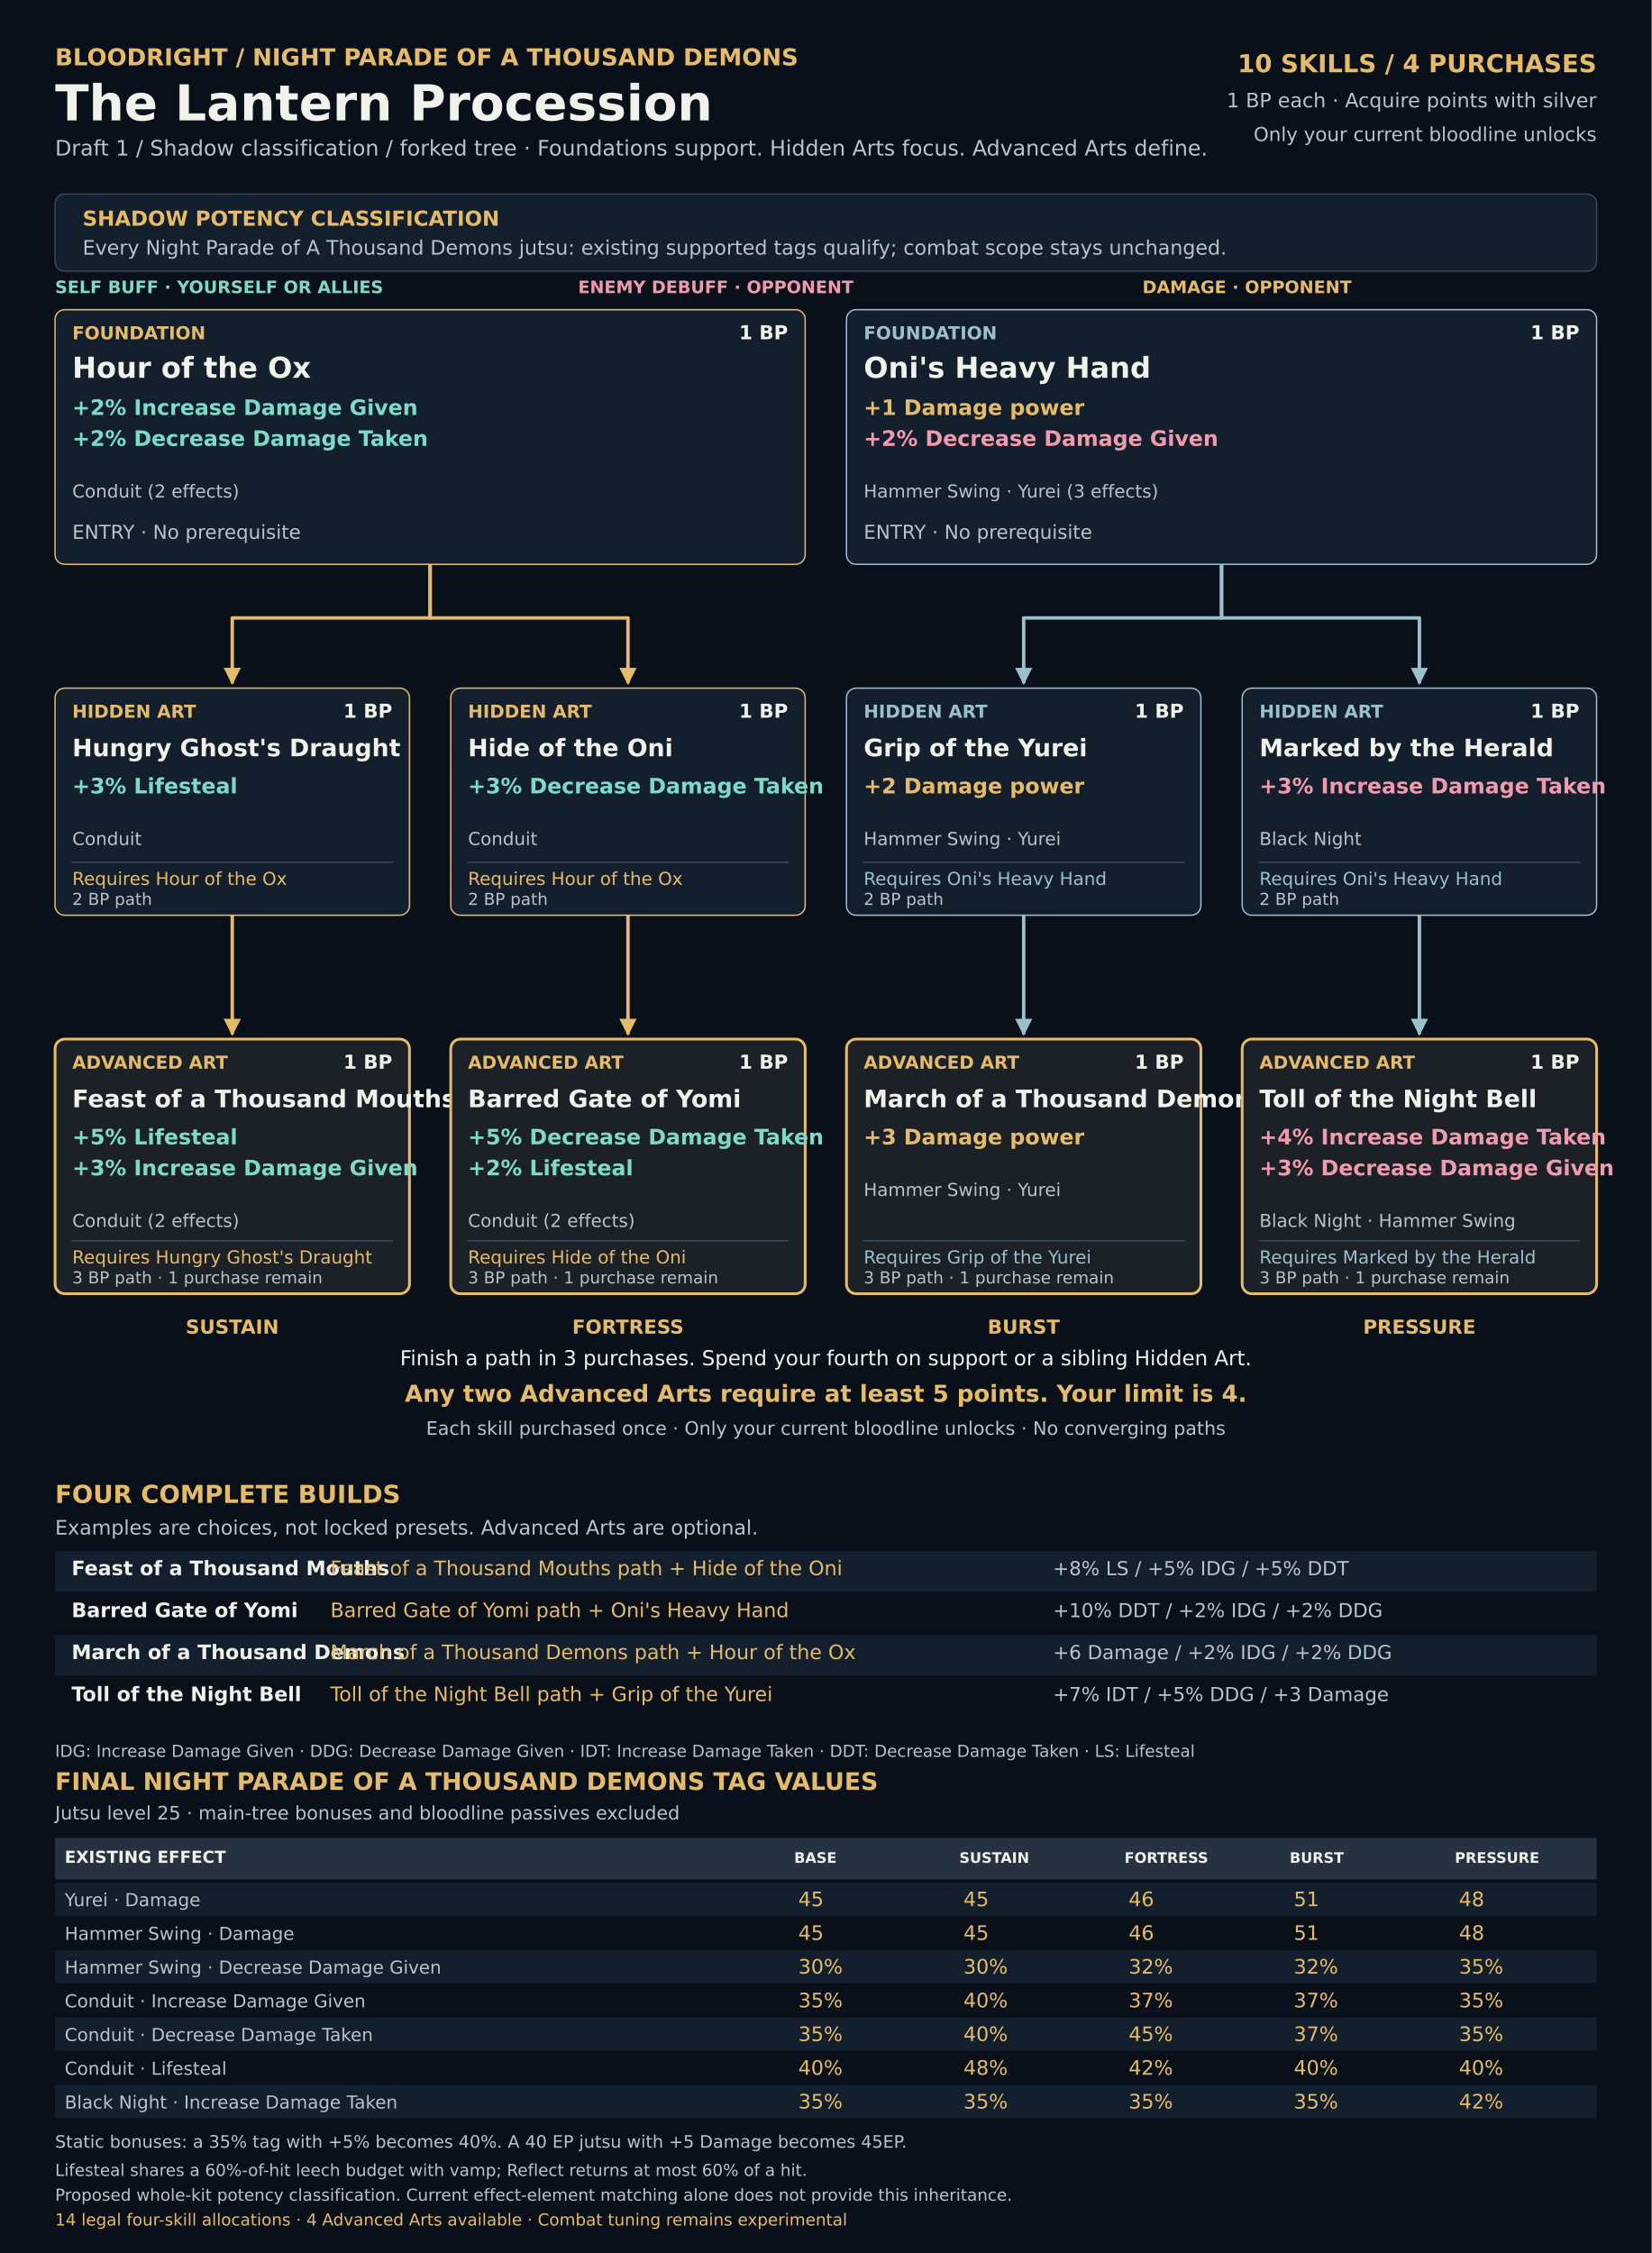
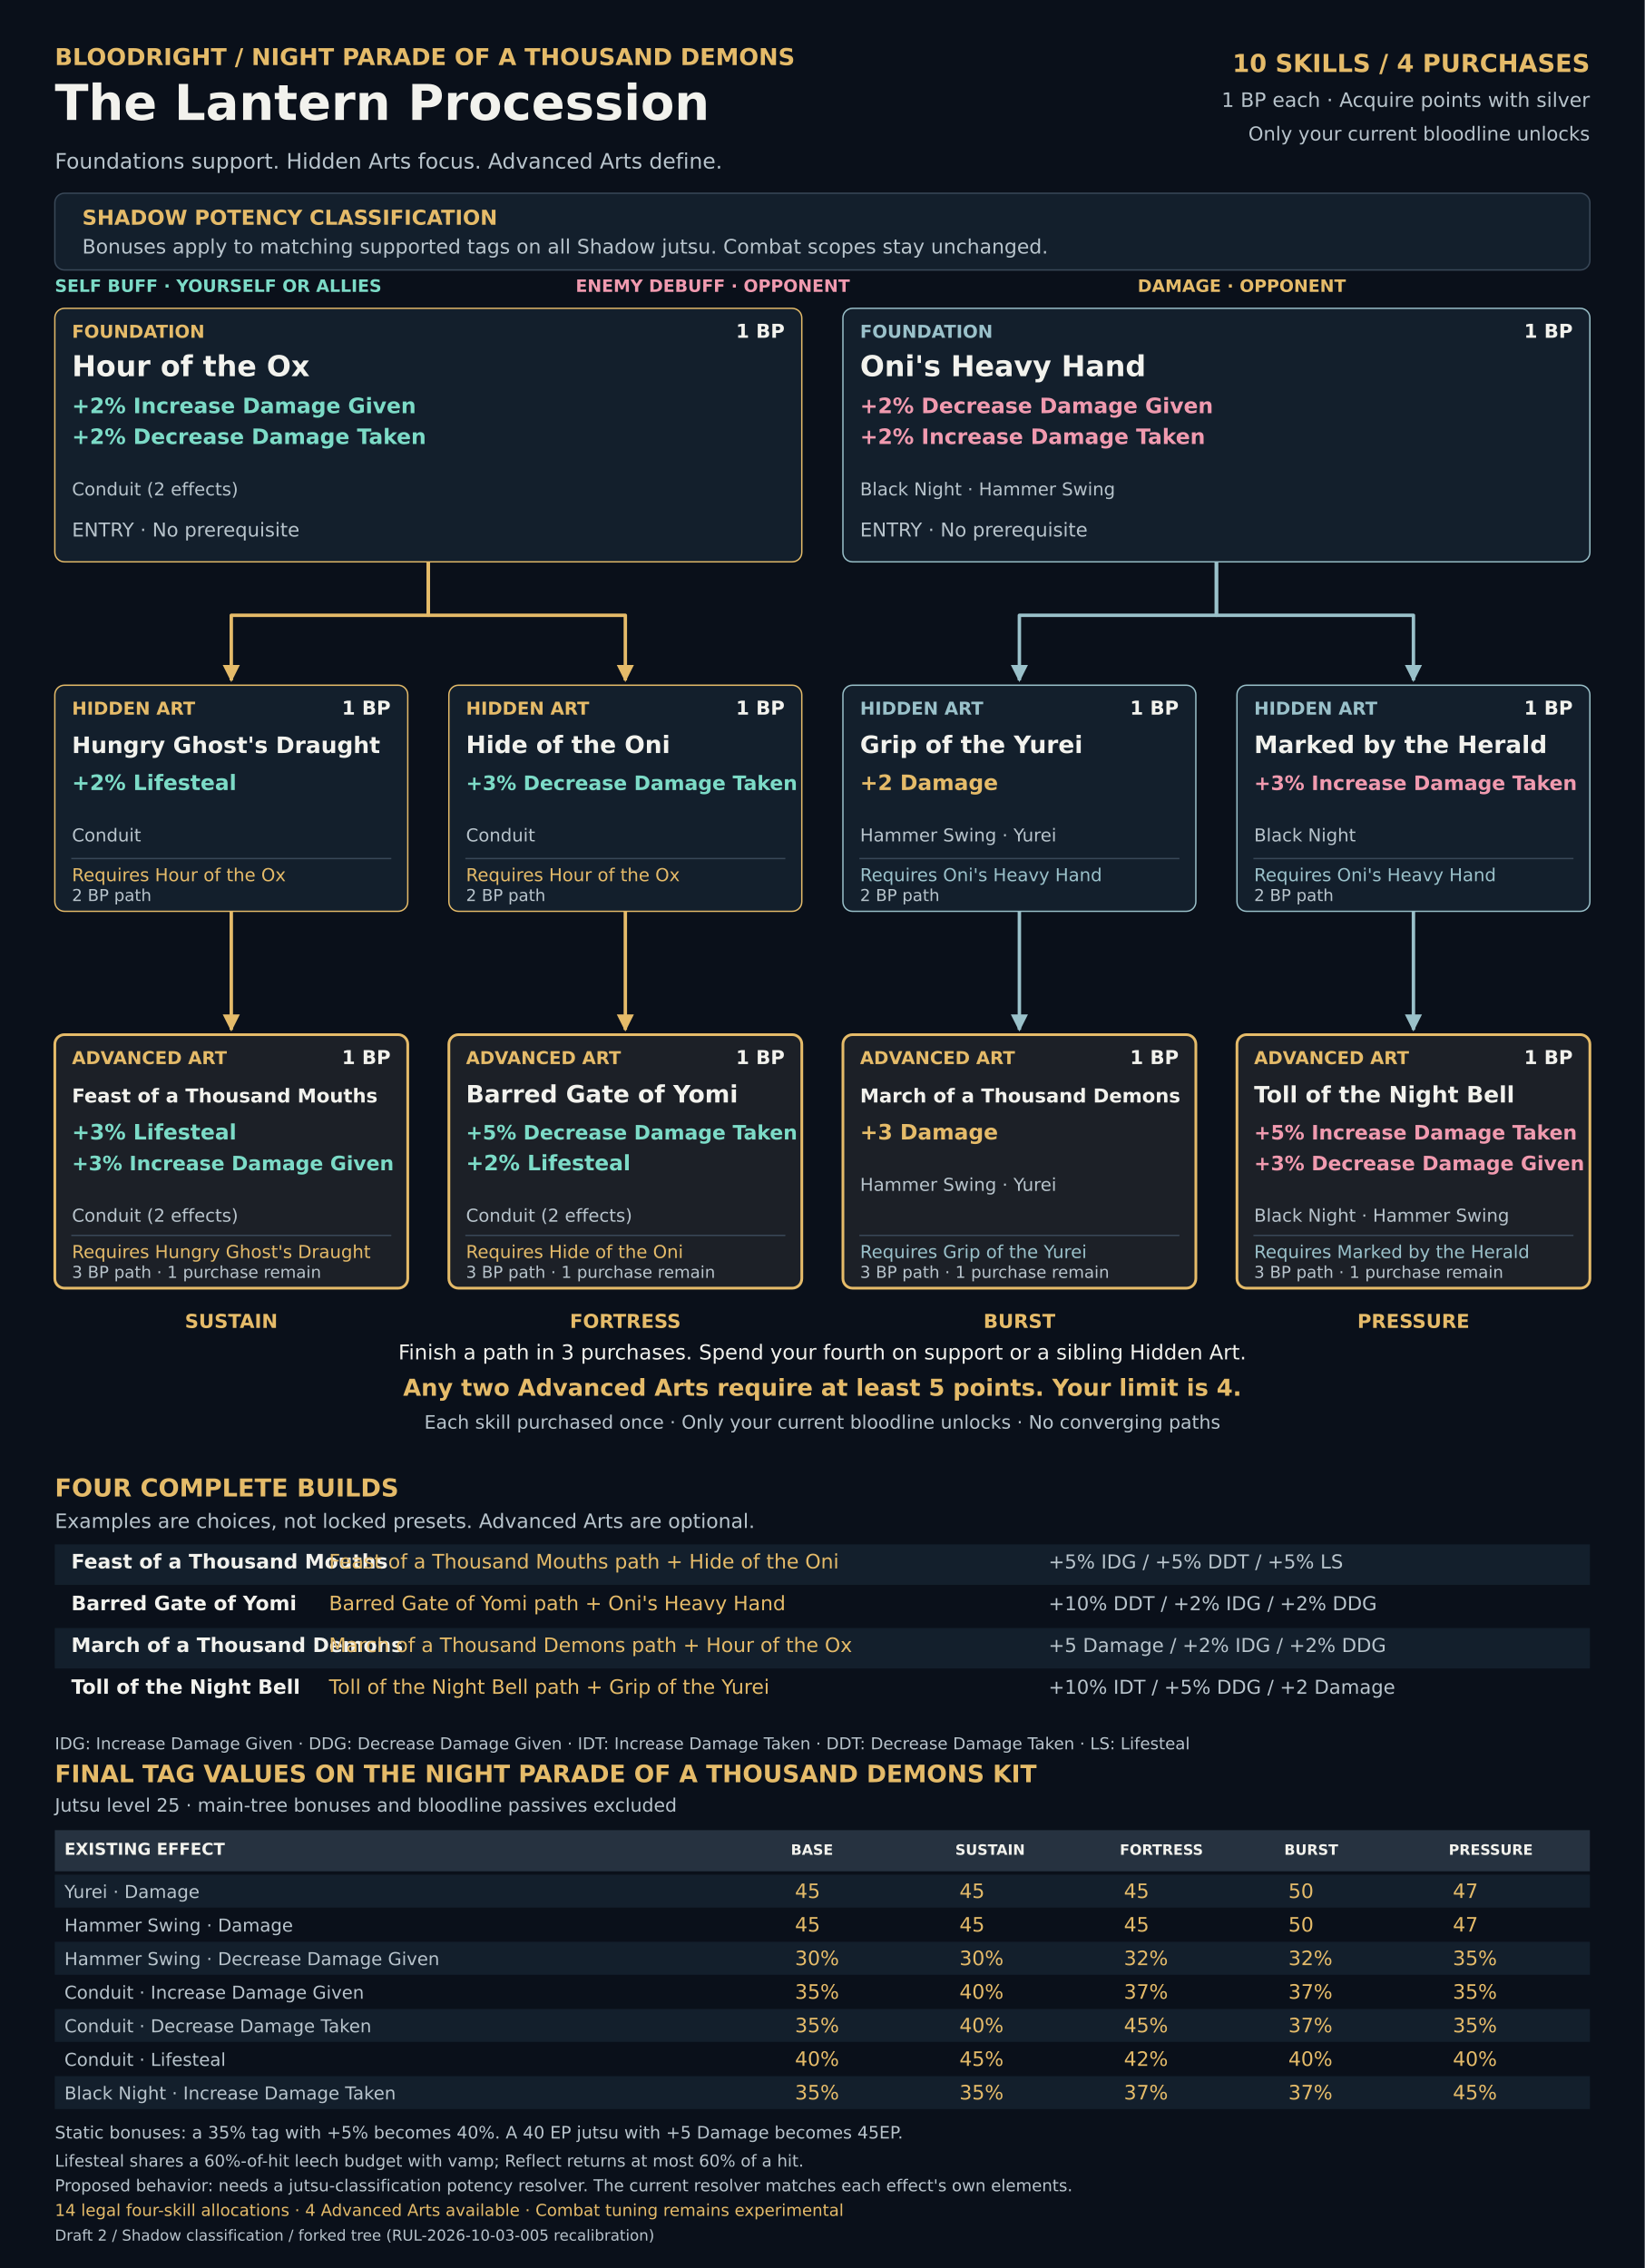
- <svg xmlns="http://www.w3.org/2000/svg" width="2400" height="3274" viewBox="0 0 2400 3274" role="img" aria-labelledby="title desc">
+ <svg xmlns="http://www.w3.org/2000/svg" width="2400" height="3310" viewBox="0 0 2400 3310" role="img" aria-labelledby="title desc">
  <defs>
    <marker id="arrow-0" viewBox="0 0 10 10" refX="9" refY="5" markerWidth="5" markerHeight="5" orient="auto">
      <path d="M0 0L10 5L0 10Z" fill="#e5bb69" />
    </marker>
    <marker id="arrow-1" viewBox="0 0 10 10" refX="9" refY="5" markerWidth="5" markerHeight="5" orient="auto">
      <path d="M0 0L10 5L0 10Z" fill="#9ac1ca" />
    </marker>
    <marker id="arrow-2" viewBox="0 0 10 10" refX="9" refY="5" markerWidth="5" markerHeight="5" orient="auto">
      <path d="M0 0L10 5L0 10Z" fill="#b8d98d" />
    </marker>
    <marker id="arrow-3" viewBox="0 0 10 10" refX="9" refY="5" markerWidth="5" markerHeight="5" orient="auto">
      <path d="M0 0L10 5L0 10Z" fill="#d9a6e0" />
    </marker>
  </defs>
  <g font-family="DejaVu Sans, sans-serif">
-     <rect x="0" y="0" width="2400" height="3274" rx="0" fill="#0a101a" />
+     <rect x="0" y="0" width="2400" height="3310" rx="0" fill="#0a101a" />
    <text x="80" y="95" font-size="34" font-weight="700" fill="#e5bb69" text-anchor="start">BLOODRIGHT / NIGHT PARADE OF A THOUSAND DEMONS</text>
    <text x="80" y="175" font-size="72" font-weight="700" fill="#f2f2ed" text-anchor="start">The Lantern Procession</text>
-     <text x="80" y="226" font-size="31" font-weight="400" fill="#b8c4cc" text-anchor="start">Draft 1 / Shadow classification / forked tree · Foundations support. Hidden Arts focus. Advanced Arts define.</text>
+     <text x="80" y="246" font-size="31" font-weight="400" fill="#b8c4cc" text-anchor="start">Foundations support. Hidden Arts focus. Advanced Arts define.</text>
    <text x="2320" y="105" font-size="36" font-weight="700" fill="#e5bb69" text-anchor="end">10 SKILLS  /  4 PURCHASES</text>
    <text x="2320" y="156" font-size="29" font-weight="400" fill="#b8c4cc" text-anchor="end">1 BP each · Acquire points with silver</text>
    <text x="2320" y="205" font-size="28" font-weight="400" fill="#b8c4cc" text-anchor="end">Only your current bloodline unlocks</text>
    <rect x="80" y="282" width="2240" height="112" rx="14" fill="#131f2c" stroke="#394858" stroke-width="2" />
    <text x="120" y="328" font-size="30" font-weight="700" fill="#e5bb69" text-anchor="start">SHADOW POTENCY CLASSIFICATION</text>
-     <text x="120" y="370" font-size="29" font-weight="400" fill="#b8c4cc" text-anchor="start">Every Night Parade of A Thousand Demons jutsu: existing supported tags qualify; combat scope stays unchanged.</text>
+     <text x="120" y="370" font-size="29" font-weight="400" fill="#b8c4cc" text-anchor="start">Bonuses apply to matching supported tags on all Shadow jutsu. Combat scopes stay unchanged.</text>
    <text x="80" y="426" font-size="25" font-weight="700" fill="#7cdbc7" text-anchor="start">SELF BUFF · YOURSELF OR ALLIES</text>
    <text x="840" y="426" font-size="25" font-weight="700" fill="#f09aaf" text-anchor="start">ENEMY DEBUFF · OPPONENT</text>
    <text x="1660" y="426" font-size="25" font-weight="700" fill="#e5bb69" text-anchor="start">DAMAGE · OPPONENT</text>
    <path id="edge-02-03" data-from="02" data-to="03" d="M337.5 1330 V1503" fill="none" stroke="#e5bb69" stroke-width="5" stroke-linejoin="round" marker-end="url(#arrow-0)" />
    <path id="edge-04-05" data-from="04" data-to="05" d="M912.5 1330 V1503" fill="none" stroke="#e5bb69" stroke-width="5" stroke-linejoin="round" marker-end="url(#arrow-0)" />
    <path id="edge-01-02" data-from="01" data-to="02" d="M625 820 V898 H337.5 V993" fill="none" stroke="#e5bb69" stroke-width="5" stroke-linejoin="round" marker-end="url(#arrow-0)" />
    <path id="edge-01-04" data-from="01" data-to="04" d="M625 820 V898 H912.5 V993" fill="none" stroke="#e5bb69" stroke-width="5" stroke-linejoin="round" marker-end="url(#arrow-0)" />
    <path id="edge-07-08" data-from="07" data-to="08" d="M1487.5 1330 V1503" fill="none" stroke="#9ac1ca" stroke-width="5" stroke-linejoin="round" marker-end="url(#arrow-1)" />
    <path id="edge-09-10" data-from="09" data-to="10" d="M2062.5 1330 V1503" fill="none" stroke="#9ac1ca" stroke-width="5" stroke-linejoin="round" marker-end="url(#arrow-1)" />
    <path id="edge-06-07" data-from="06" data-to="07" d="M1775 820 V898 H1487.5 V993" fill="none" stroke="#9ac1ca" stroke-width="5" stroke-linejoin="round" marker-end="url(#arrow-1)" />
    <path id="edge-06-09" data-from="06" data-to="09" d="M1775 820 V898 H2062.5 V993" fill="none" stroke="#9ac1ca" stroke-width="5" stroke-linejoin="round" marker-end="url(#arrow-1)" />
    <g id="node-01" data-cost="1" data-prerequisites="" data-potency-classification="Shadow">
      <rect x="80" y="450" width="1090" height="370" rx="14" fill="#131f2c" stroke="#e5bb69" stroke-width="2" />
      <text x="105.0" y="493" font-size="26" font-weight="700" fill="#e5bb69" text-anchor="start">FOUNDATION</text>
      <text x="1145.0" y="493" font-size="28" font-weight="700" fill="#f2f2ed" text-anchor="end">1 BP</text>
      <text x="105.0" y="549" font-size="42" font-weight="700" fill="#f2f2ed" text-anchor="start">Hour of the Ox</text>
      <text x="105.0" y="603" font-size="31" font-weight="700" fill="#7cdbc7" text-anchor="start">+2% Increase Damage Given</text>
      <text x="105.0" y="648" font-size="31" font-weight="700" fill="#7cdbc7" text-anchor="start">+2% Decrease Damage Taken</text>
      <text x="105.0" y="723" font-size="26" font-weight="400" fill="#b8c4cc" text-anchor="start">Conduit (2 effects)</text>
      <text x="105.0" y="783" font-size="28" font-weight="400" fill="#b8c4cc" text-anchor="start">ENTRY · No prerequisite</text>
    </g>
    <g id="node-06" data-cost="1" data-prerequisites="" data-potency-classification="Shadow">
      <rect x="1230" y="450" width="1090" height="370" rx="14" fill="#131f2c" stroke="#9ac1ca" stroke-width="2" />
      <text x="1255.0" y="493" font-size="26" font-weight="700" fill="#9ac1ca" text-anchor="start">FOUNDATION</text>
      <text x="2295.0" y="493" font-size="28" font-weight="700" fill="#f2f2ed" text-anchor="end">1 BP</text>
      <text x="1255.0" y="549" font-size="42" font-weight="700" fill="#f2f2ed" text-anchor="start">Oni's Heavy Hand</text>
-       <text x="1255.0" y="603" font-size="31" font-weight="700" fill="#e5bb69" text-anchor="start">+1 Damage power</text>
-       <text x="1255.0" y="648" font-size="31" font-weight="700" fill="#f09aaf" text-anchor="start">+2% Decrease Damage Given</text>
-       <text x="1255.0" y="723" font-size="26" font-weight="400" fill="#b8c4cc" text-anchor="start">Hammer Swing · Yurei (3 effects)</text>
+       <text x="1255.0" y="603" font-size="31" font-weight="700" fill="#f09aaf" text-anchor="start">+2% Decrease Damage Given</text>
+       <text x="1255.0" y="648" font-size="31" font-weight="700" fill="#f09aaf" text-anchor="start">+2% Increase Damage Taken</text>
+       <text x="1255.0" y="723" font-size="26" font-weight="400" fill="#b8c4cc" text-anchor="start">Black Night · Hammer Swing</text>
      <text x="1255.0" y="783" font-size="28" font-weight="400" fill="#b8c4cc" text-anchor="start">ENTRY · No prerequisite</text>
    </g>
    <g id="node-02" data-cost="1" data-prerequisites="01" data-potency-classification="Shadow">
      <rect x="80" y="1000" width="515" height="330" rx="14" fill="#131f2c" stroke="#e5bb69" stroke-width="2" />
      <text x="105.0" y="1043" font-size="26" font-weight="700" fill="#e5bb69" text-anchor="start">HIDDEN ART</text>
      <text x="570.0" y="1043" font-size="28" font-weight="700" fill="#f2f2ed" text-anchor="end">1 BP</text>
-       <text x="105.0" y="1099" font-size="35" font-weight="700" fill="#f2f2ed" text-anchor="start">Hungry Ghost's Draught</text>
-       <text x="105.0" y="1153" font-size="31" font-weight="700" fill="#7cdbc7" text-anchor="start">+3% Lifesteal</text>
+       <text x="105.0" y="1099" font-size="33" font-weight="700" fill="#f2f2ed" text-anchor="start">Hungry Ghost's Draught</text>
+       <text x="105.0" y="1153" font-size="31" font-weight="700" fill="#7cdbc7" text-anchor="start">+2% Lifesteal</text>
      <text x="105.0" y="1228" font-size="26" font-weight="400" fill="#b8c4cc" text-anchor="start">Conduit</text>
      <path d="M104 1253 L571 1253" fill="none" stroke="#394858" stroke-width="2" />
      <text x="105.0" y="1286" font-size="26" font-weight="400" fill="#e5bb69" text-anchor="start">Requires Hour of the Ox</text>
      <text x="105.0" y="1315" font-size="24" font-weight="400" fill="#b8c4cc" text-anchor="start">2 BP path</text>
    </g>
    <g id="node-04" data-cost="1" data-prerequisites="01" data-potency-classification="Shadow">
      <rect x="655" y="1000" width="515" height="330" rx="14" fill="#131f2c" stroke="#e5bb69" stroke-width="2" />
      <text x="680.0" y="1043" font-size="26" font-weight="700" fill="#e5bb69" text-anchor="start">HIDDEN ART</text>
      <text x="1145.0" y="1043" font-size="28" font-weight="700" fill="#f2f2ed" text-anchor="end">1 BP</text>
      <text x="680.0" y="1099" font-size="35" font-weight="700" fill="#f2f2ed" text-anchor="start">Hide of the Oni</text>
-       <text x="680.0" y="1153" font-size="31" font-weight="700" fill="#7cdbc7" text-anchor="start">+3% Decrease Damage Taken</text>
+       <text x="680.0" y="1153" font-size="29" font-weight="700" fill="#7cdbc7" text-anchor="start">+3% Decrease Damage Taken</text>
      <text x="680.0" y="1228" font-size="26" font-weight="400" fill="#b8c4cc" text-anchor="start">Conduit</text>
      <path d="M679 1253 L1146 1253" fill="none" stroke="#394858" stroke-width="2" />
      <text x="680.0" y="1286" font-size="26" font-weight="400" fill="#e5bb69" text-anchor="start">Requires Hour of the Ox</text>
      <text x="680.0" y="1315" font-size="24" font-weight="400" fill="#b8c4cc" text-anchor="start">2 BP path</text>
    </g>
    <g id="node-07" data-cost="1" data-prerequisites="06" data-potency-classification="Shadow">
      <rect x="1230" y="1000" width="515" height="330" rx="14" fill="#131f2c" stroke="#9ac1ca" stroke-width="2" />
      <text x="1255.0" y="1043" font-size="26" font-weight="700" fill="#9ac1ca" text-anchor="start">HIDDEN ART</text>
      <text x="1720.0" y="1043" font-size="28" font-weight="700" fill="#f2f2ed" text-anchor="end">1 BP</text>
      <text x="1255.0" y="1099" font-size="35" font-weight="700" fill="#f2f2ed" text-anchor="start">Grip of the Yurei</text>
-       <text x="1255.0" y="1153" font-size="31" font-weight="700" fill="#e5bb69" text-anchor="start">+2 Damage power</text>
+       <text x="1255.0" y="1153" font-size="31" font-weight="700" fill="#e5bb69" text-anchor="start">+2 Damage</text>
      <text x="1255.0" y="1228" font-size="26" font-weight="400" fill="#b8c4cc" text-anchor="start">Hammer Swing · Yurei</text>
      <path d="M1254 1253 L1721 1253" fill="none" stroke="#394858" stroke-width="2" />
      <text x="1255.0" y="1286" font-size="26" font-weight="400" fill="#9ac1ca" text-anchor="start">Requires Oni's Heavy Hand</text>
      <text x="1255.0" y="1315" font-size="24" font-weight="400" fill="#b8c4cc" text-anchor="start">2 BP path</text>
    </g>
    <g id="node-09" data-cost="1" data-prerequisites="06" data-potency-classification="Shadow">
      <rect x="1805" y="1000" width="515" height="330" rx="14" fill="#131f2c" stroke="#9ac1ca" stroke-width="2" />
      <text x="1830.0" y="1043" font-size="26" font-weight="700" fill="#9ac1ca" text-anchor="start">HIDDEN ART</text>
      <text x="2295.0" y="1043" font-size="28" font-weight="700" fill="#f2f2ed" text-anchor="end">1 BP</text>
      <text x="1830.0" y="1099" font-size="35" font-weight="700" fill="#f2f2ed" text-anchor="start">Marked by the Herald</text>
-       <text x="1830.0" y="1153" font-size="31" font-weight="700" fill="#f09aaf" text-anchor="start">+3% Increase Damage Taken</text>
+       <text x="1830.0" y="1153" font-size="29" font-weight="700" fill="#f09aaf" text-anchor="start">+3% Increase Damage Taken</text>
      <text x="1830.0" y="1228" font-size="26" font-weight="400" fill="#b8c4cc" text-anchor="start">Black Night</text>
      <path d="M1829 1253 L2296 1253" fill="none" stroke="#394858" stroke-width="2" />
      <text x="1830.0" y="1286" font-size="26" font-weight="400" fill="#9ac1ca" text-anchor="start">Requires Oni's Heavy Hand</text>
      <text x="1830.0" y="1315" font-size="24" font-weight="400" fill="#b8c4cc" text-anchor="start">2 BP path</text>
    </g>
    <g id="node-03" data-cost="1" data-prerequisites="02" data-potency-classification="Shadow">
      <rect x="80" y="1510" width="515" height="370" rx="14" fill="#1c2027" stroke="#e5bb69" stroke-width="4" />
      <text x="105.0" y="1553" font-size="26" font-weight="700" fill="#e5bb69" text-anchor="start">ADVANCED ART</text>
      <text x="570.0" y="1553" font-size="28" font-weight="700" fill="#f2f2ed" text-anchor="end">1 BP</text>
-       <text x="105.0" y="1609" font-size="35" font-weight="700" fill="#f2f2ed" text-anchor="start">Feast of a Thousand Mouths</text>
-       <text x="105.0" y="1663" font-size="31" font-weight="700" fill="#7cdbc7" text-anchor="start">+5% Lifesteal</text>
-       <text x="105.0" y="1708" font-size="31" font-weight="700" fill="#7cdbc7" text-anchor="start">+3% Increase Damage Given</text>
+       <text x="105.0" y="1609" font-size="28" font-weight="700" fill="#f2f2ed" text-anchor="start">Feast of a Thousand Mouths</text>
+       <text x="105.0" y="1663" font-size="31" font-weight="700" fill="#7cdbc7" text-anchor="start">+3% Lifesteal</text>
+       <text x="105.0" y="1708" font-size="29" font-weight="700" fill="#7cdbc7" text-anchor="start">+3% Increase Damage Given</text>
      <text x="105.0" y="1783" font-size="26" font-weight="400" fill="#b8c4cc" text-anchor="start">Conduit (2 effects)</text>
      <path d="M104 1803 L571 1803" fill="none" stroke="#394858" stroke-width="2" />
      <text x="105.0" y="1836" font-size="26" font-weight="400" fill="#e5bb69" text-anchor="start">Requires Hungry Ghost's Draught</text>
      <text x="105.0" y="1865" font-size="24" font-weight="400" fill="#b8c4cc" text-anchor="start">3 BP path · 1 purchase remain</text>
    </g>
    <g id="node-05" data-cost="1" data-prerequisites="04" data-potency-classification="Shadow">
      <rect x="655" y="1510" width="515" height="370" rx="14" fill="#1c2027" stroke="#e5bb69" stroke-width="4" />
      <text x="680.0" y="1553" font-size="26" font-weight="700" fill="#e5bb69" text-anchor="start">ADVANCED ART</text>
      <text x="1145.0" y="1553" font-size="28" font-weight="700" fill="#f2f2ed" text-anchor="end">1 BP</text>
      <text x="680.0" y="1609" font-size="35" font-weight="700" fill="#f2f2ed" text-anchor="start">Barred Gate of Yomi</text>
-       <text x="680.0" y="1663" font-size="31" font-weight="700" fill="#7cdbc7" text-anchor="start">+5% Decrease Damage Taken</text>
+       <text x="680.0" y="1663" font-size="29" font-weight="700" fill="#7cdbc7" text-anchor="start">+5% Decrease Damage Taken</text>
      <text x="680.0" y="1708" font-size="31" font-weight="700" fill="#7cdbc7" text-anchor="start">+2% Lifesteal</text>
      <text x="680.0" y="1783" font-size="26" font-weight="400" fill="#b8c4cc" text-anchor="start">Conduit (2 effects)</text>
      <path d="M679 1803 L1146 1803" fill="none" stroke="#394858" stroke-width="2" />
      <text x="680.0" y="1836" font-size="26" font-weight="400" fill="#e5bb69" text-anchor="start">Requires Hide of the Oni</text>
      <text x="680.0" y="1865" font-size="24" font-weight="400" fill="#b8c4cc" text-anchor="start">3 BP path · 1 purchase remain</text>
    </g>
    <g id="node-08" data-cost="1" data-prerequisites="07" data-potency-classification="Shadow">
      <rect x="1230" y="1510" width="515" height="370" rx="14" fill="#1c2027" stroke="#e5bb69" stroke-width="4" />
      <text x="1255.0" y="1553" font-size="26" font-weight="700" fill="#e5bb69" text-anchor="start">ADVANCED ART</text>
      <text x="1720.0" y="1553" font-size="28" font-weight="700" fill="#f2f2ed" text-anchor="end">1 BP</text>
-       <text x="1255.0" y="1609" font-size="35" font-weight="700" fill="#f2f2ed" text-anchor="start">March of a Thousand Demons</text>
-       <text x="1255.0" y="1663" font-size="31" font-weight="700" fill="#e5bb69" text-anchor="start">+3 Damage power</text>
+       <text x="1255.0" y="1609" font-size="28" font-weight="700" fill="#f2f2ed" text-anchor="start">March of a Thousand Demons</text>
+       <text x="1255.0" y="1663" font-size="31" font-weight="700" fill="#e5bb69" text-anchor="start">+3 Damage</text>
      <text x="1255.0" y="1738" font-size="26" font-weight="400" fill="#b8c4cc" text-anchor="start">Hammer Swing · Yurei</text>
      <path d="M1254 1803 L1721 1803" fill="none" stroke="#394858" stroke-width="2" />
      <text x="1255.0" y="1836" font-size="26" font-weight="400" fill="#9ac1ca" text-anchor="start">Requires Grip of the Yurei</text>
      <text x="1255.0" y="1865" font-size="24" font-weight="400" fill="#b8c4cc" text-anchor="start">3 BP path · 1 purchase remain</text>
    </g>
    <g id="node-10" data-cost="1" data-prerequisites="09" data-potency-classification="Shadow">
      <rect x="1805" y="1510" width="515" height="370" rx="14" fill="#1c2027" stroke="#e5bb69" stroke-width="4" />
      <text x="1830.0" y="1553" font-size="26" font-weight="700" fill="#e5bb69" text-anchor="start">ADVANCED ART</text>
      <text x="2295.0" y="1553" font-size="28" font-weight="700" fill="#f2f2ed" text-anchor="end">1 BP</text>
-       <text x="1830.0" y="1609" font-size="35" font-weight="700" fill="#f2f2ed" text-anchor="start">Toll of the Night Bell</text>
-       <text x="1830.0" y="1663" font-size="31" font-weight="700" fill="#f09aaf" text-anchor="start">+4% Increase Damage Taken</text>
-       <text x="1830.0" y="1708" font-size="31" font-weight="700" fill="#f09aaf" text-anchor="start">+3% Decrease Damage Given</text>
+       <text x="1830.0" y="1609" font-size="33" font-weight="700" fill="#f2f2ed" text-anchor="start">Toll of the Night Bell</text>
+       <text x="1830.0" y="1663" font-size="29" font-weight="700" fill="#f09aaf" text-anchor="start">+5% Increase Damage Taken</text>
+       <text x="1830.0" y="1708" font-size="29" font-weight="700" fill="#f09aaf" text-anchor="start">+3% Decrease Damage Given</text>
      <text x="1830.0" y="1783" font-size="26" font-weight="400" fill="#b8c4cc" text-anchor="start">Black Night · Hammer Swing</text>
      <path d="M1829 1803 L2296 1803" fill="none" stroke="#394858" stroke-width="2" />
      <text x="1830.0" y="1836" font-size="26" font-weight="400" fill="#9ac1ca" text-anchor="start">Requires Marked by the Herald</text>
      <text x="1830.0" y="1865" font-size="24" font-weight="400" fill="#b8c4cc" text-anchor="start">3 BP path · 1 purchase remain</text>
    </g>
    <text x="337.5" y="1938" font-size="28" font-weight="700" fill="#e5bb69" text-anchor="middle">SUSTAIN</text>
    <text x="912.5" y="1938" font-size="28" font-weight="700" fill="#e5bb69" text-anchor="middle">FORTRESS</text>
    <text x="1487.5" y="1938" font-size="28" font-weight="700" fill="#e5bb69" text-anchor="middle">BURST</text>
    <text x="2062.5" y="1938" font-size="28" font-weight="700" fill="#e5bb69" text-anchor="middle">PRESSURE</text>
    <text x="1200.0" y="1984" font-size="30" font-weight="400" fill="#f2f2ed" text-anchor="middle">Finish a path in 3 purchases. Spend your fourth on support or a sibling Hidden Art.</text>
    <text x="1200.0" y="2037" font-size="34" font-weight="700" fill="#e5bb69" text-anchor="middle">Any two Advanced Arts require at least 5 points. Your limit is 4.</text>
    <text x="1200.0" y="2085" font-size="27" font-weight="400" fill="#b8c4cc" text-anchor="middle">Each skill purchased once · Only your current bloodline unlocks · No converging paths</text>
    <text x="80" y="2184" font-size="36" font-weight="700" fill="#e5bb69" text-anchor="start">FOUR COMPLETE BUILDS</text>
    <text x="80" y="2230" font-size="29" font-weight="400" fill="#b8c4cc" text-anchor="start">Examples are choices, not locked presets. Advanced Arts are optional.</text>
    <rect x="80" y="2254" width="2240" height="59" rx="0" fill="#131f2c" />
    <text x="104" y="2289" font-size="29" font-weight="700" fill="#f2f2ed" text-anchor="start">Feast of a Thousand Mouths</text>
    <text x="480" y="2289" font-size="29" font-weight="400" fill="#e5bb69" text-anchor="start">Feast of a Thousand Mouths path + Hide of the Oni</text>
-     <text x="1530" y="2289" font-size="28" font-weight="400" fill="#b8c4cc" text-anchor="start">+8% LS / +5% IDG / +5% DDT</text>
+     <text x="1530" y="2289" font-size="28" font-weight="400" fill="#b8c4cc" text-anchor="start">+5% IDG / +5% DDT / +5% LS</text>
    <rect x="80" y="2315" width="2240" height="59" rx="0" fill="#0a101a" />
    <text x="104" y="2350" font-size="29" font-weight="700" fill="#f2f2ed" text-anchor="start">Barred Gate of Yomi</text>
    <text x="480" y="2350" font-size="29" font-weight="400" fill="#e5bb69" text-anchor="start">Barred Gate of Yomi path + Oni's Heavy Hand</text>
    <text x="1530" y="2350" font-size="28" font-weight="400" fill="#b8c4cc" text-anchor="start">+10% DDT / +2% IDG / +2% DDG</text>
    <rect x="80" y="2376" width="2240" height="59" rx="0" fill="#131f2c" />
    <text x="104" y="2411" font-size="29" font-weight="700" fill="#f2f2ed" text-anchor="start">March of a Thousand Demons</text>
    <text x="480" y="2411" font-size="29" font-weight="400" fill="#e5bb69" text-anchor="start">March of a Thousand Demons path + Hour of the Ox</text>
-     <text x="1530" y="2411" font-size="28" font-weight="400" fill="#b8c4cc" text-anchor="start">+6 Damage / +2% IDG / +2% DDG</text>
+     <text x="1530" y="2411" font-size="28" font-weight="400" fill="#b8c4cc" text-anchor="start">+5 Damage / +2% IDG / +2% DDG</text>
    <rect x="80" y="2437" width="2240" height="59" rx="0" fill="#0a101a" />
    <text x="104" y="2472" font-size="29" font-weight="700" fill="#f2f2ed" text-anchor="start">Toll of the Night Bell</text>
    <text x="480" y="2472" font-size="29" font-weight="400" fill="#e5bb69" text-anchor="start">Toll of the Night Bell path + Grip of the Yurei</text>
-     <text x="1530" y="2472" font-size="28" font-weight="400" fill="#b8c4cc" text-anchor="start">+7% IDT / +5% DDG / +3 Damage</text>
+     <text x="1530" y="2472" font-size="28" font-weight="400" fill="#b8c4cc" text-anchor="start">+10% IDT / +5% DDG / +2 Damage</text>
    <text x="80" y="2553" font-size="24" font-weight="400" fill="#b8c4cc" text-anchor="start">IDG: Increase Damage Given · DDG: Decrease Damage Given · IDT: Increase Damage Taken · DDT: Decrease Damage Taken · LS: Lifesteal</text>
-     <text x="80" y="2601" font-size="35" font-weight="700" fill="#e5bb69" text-anchor="start">FINAL NIGHT PARADE OF A THOUSAND DEMONS TAG VALUES</text>
+     <text x="80" y="2601" font-size="35" font-weight="700" fill="#e5bb69" text-anchor="start">FINAL TAG VALUES ON THE NIGHT PARADE OF A THOUSAND DEMONS KIT</text>
    <text x="80" y="2644" font-size="27" font-weight="400" fill="#b8c4cc" text-anchor="start">Jutsu level 25 · main-tree bonuses and bloodline passives excluded</text>
    <rect x="80" y="2671" width="2240" height="60" rx="0" fill="#263240" />
    <text x="94" y="2707" font-size="24" font-weight="700" fill="#f2f2ed" text-anchor="start">EXISTING EFFECT</text>
    <text x="1154.0" y="2707" font-size="21" font-weight="700" fill="#f2f2ed" text-anchor="start">BASE</text>
    <text x="1394.0" y="2707" font-size="21" font-weight="700" fill="#f2f2ed" text-anchor="start">SUSTAIN</text>
    <text x="1634.0" y="2707" font-size="21" font-weight="700" fill="#f2f2ed" text-anchor="start">FORTRESS</text>
    <text x="1874.0" y="2707" font-size="21" font-weight="700" fill="#f2f2ed" text-anchor="start">BURST</text>
    <text x="2114.0" y="2707" font-size="21" font-weight="700" fill="#f2f2ed" text-anchor="start">PRESSURE</text>
    <rect x="80" y="2736" width="2240" height="48" rx="0" fill="#131f2c" />
    <text x="94" y="2770" font-size="26" font-weight="400" fill="#b8c4cc" text-anchor="start">Yurei · Damage</text>
    <text x="1160.0" y="2770" font-size="29" font-weight="400" fill="#e5bb69" text-anchor="start">45</text>
    <text x="1400.0" y="2770" font-size="29" font-weight="400" fill="#e5bb69" text-anchor="start">45</text>
-     <text x="1640.0" y="2770" font-size="29" font-weight="400" fill="#e5bb69" text-anchor="start">46</text>
-     <text x="1880.0" y="2770" font-size="29" font-weight="400" fill="#e5bb69" text-anchor="start">51</text>
-     <text x="2120.0" y="2770" font-size="29" font-weight="400" fill="#e5bb69" text-anchor="start">48</text>
+     <text x="1640.0" y="2770" font-size="29" font-weight="400" fill="#e5bb69" text-anchor="start">45</text>
+     <text x="1880.0" y="2770" font-size="29" font-weight="400" fill="#e5bb69" text-anchor="start">50</text>
+     <text x="2120.0" y="2770" font-size="29" font-weight="400" fill="#e5bb69" text-anchor="start">47</text>
    <text x="94" y="2819" font-size="26" font-weight="400" fill="#b8c4cc" text-anchor="start">Hammer Swing · Damage</text>
    <text x="1160.0" y="2819" font-size="29" font-weight="400" fill="#e5bb69" text-anchor="start">45</text>
    <text x="1400.0" y="2819" font-size="29" font-weight="400" fill="#e5bb69" text-anchor="start">45</text>
-     <text x="1640.0" y="2819" font-size="29" font-weight="400" fill="#e5bb69" text-anchor="start">46</text>
-     <text x="1880.0" y="2819" font-size="29" font-weight="400" fill="#e5bb69" text-anchor="start">51</text>
-     <text x="2120.0" y="2819" font-size="29" font-weight="400" fill="#e5bb69" text-anchor="start">48</text>
+     <text x="1640.0" y="2819" font-size="29" font-weight="400" fill="#e5bb69" text-anchor="start">45</text>
+     <text x="1880.0" y="2819" font-size="29" font-weight="400" fill="#e5bb69" text-anchor="start">50</text>
+     <text x="2120.0" y="2819" font-size="29" font-weight="400" fill="#e5bb69" text-anchor="start">47</text>
    <rect x="80" y="2834" width="2240" height="48" rx="0" fill="#131f2c" />
    <text x="94" y="2868" font-size="26" font-weight="400" fill="#b8c4cc" text-anchor="start">Hammer Swing · Decrease Damage Given</text>
    <text x="1160.0" y="2868" font-size="29" font-weight="400" fill="#e5bb69" text-anchor="start">30%</text>
    <text x="1400.0" y="2868" font-size="29" font-weight="400" fill="#e5bb69" text-anchor="start">30%</text>
    <text x="1640.0" y="2868" font-size="29" font-weight="400" fill="#e5bb69" text-anchor="start">32%</text>
    <text x="1880.0" y="2868" font-size="29" font-weight="400" fill="#e5bb69" text-anchor="start">32%</text>
    <text x="2120.0" y="2868" font-size="29" font-weight="400" fill="#e5bb69" text-anchor="start">35%</text>
    <text x="94" y="2917" font-size="26" font-weight="400" fill="#b8c4cc" text-anchor="start">Conduit · Increase Damage Given</text>
    <text x="1160.0" y="2917" font-size="29" font-weight="400" fill="#e5bb69" text-anchor="start">35%</text>
    <text x="1400.0" y="2917" font-size="29" font-weight="400" fill="#e5bb69" text-anchor="start">40%</text>
    <text x="1640.0" y="2917" font-size="29" font-weight="400" fill="#e5bb69" text-anchor="start">37%</text>
    <text x="1880.0" y="2917" font-size="29" font-weight="400" fill="#e5bb69" text-anchor="start">37%</text>
    <text x="2120.0" y="2917" font-size="29" font-weight="400" fill="#e5bb69" text-anchor="start">35%</text>
    <rect x="80" y="2932" width="2240" height="48" rx="0" fill="#131f2c" />
    <text x="94" y="2966" font-size="26" font-weight="400" fill="#b8c4cc" text-anchor="start">Conduit · Decrease Damage Taken</text>
    <text x="1160.0" y="2966" font-size="29" font-weight="400" fill="#e5bb69" text-anchor="start">35%</text>
    <text x="1400.0" y="2966" font-size="29" font-weight="400" fill="#e5bb69" text-anchor="start">40%</text>
    <text x="1640.0" y="2966" font-size="29" font-weight="400" fill="#e5bb69" text-anchor="start">45%</text>
    <text x="1880.0" y="2966" font-size="29" font-weight="400" fill="#e5bb69" text-anchor="start">37%</text>
    <text x="2120.0" y="2966" font-size="29" font-weight="400" fill="#e5bb69" text-anchor="start">35%</text>
    <text x="94" y="3015" font-size="26" font-weight="400" fill="#b8c4cc" text-anchor="start">Conduit · Lifesteal</text>
    <text x="1160.0" y="3015" font-size="29" font-weight="400" fill="#e5bb69" text-anchor="start">40%</text>
-     <text x="1400.0" y="3015" font-size="29" font-weight="400" fill="#e5bb69" text-anchor="start">48%</text>
+     <text x="1400.0" y="3015" font-size="29" font-weight="400" fill="#e5bb69" text-anchor="start">45%</text>
    <text x="1640.0" y="3015" font-size="29" font-weight="400" fill="#e5bb69" text-anchor="start">42%</text>
    <text x="1880.0" y="3015" font-size="29" font-weight="400" fill="#e5bb69" text-anchor="start">40%</text>
    <text x="2120.0" y="3015" font-size="29" font-weight="400" fill="#e5bb69" text-anchor="start">40%</text>
    <rect x="80" y="3030" width="2240" height="48" rx="0" fill="#131f2c" />
    <text x="94" y="3064" font-size="26" font-weight="400" fill="#b8c4cc" text-anchor="start">Black Night · Increase Damage Taken</text>
    <text x="1160.0" y="3064" font-size="29" font-weight="400" fill="#e5bb69" text-anchor="start">35%</text>
    <text x="1400.0" y="3064" font-size="29" font-weight="400" fill="#e5bb69" text-anchor="start">35%</text>
-     <text x="1640.0" y="3064" font-size="29" font-weight="400" fill="#e5bb69" text-anchor="start">35%</text>
-     <text x="1880.0" y="3064" font-size="29" font-weight="400" fill="#e5bb69" text-anchor="start">35%</text>
-     <text x="2120.0" y="3064" font-size="29" font-weight="400" fill="#e5bb69" text-anchor="start">42%</text>
+     <text x="1640.0" y="3064" font-size="29" font-weight="400" fill="#e5bb69" text-anchor="start">37%</text>
+     <text x="1880.0" y="3064" font-size="29" font-weight="400" fill="#e5bb69" text-anchor="start">37%</text>
+     <text x="2120.0" y="3064" font-size="29" font-weight="400" fill="#e5bb69" text-anchor="start">45%</text>
    <text x="80" y="3121" font-size="25" font-weight="400" fill="#b8c4cc" text-anchor="start">Static bonuses: a 35% tag with +5% becomes 40%. A 40 EP jutsu with +5 Damage becomes 45EP.</text>
    <text x="80" y="3162" font-size="24" font-weight="400" fill="#b8c4cc" text-anchor="start">Lifesteal shares a 60%-of-hit leech budget with vamp; Reflect returns at most 60% of a hit.</text>
-     <text x="80" y="3198" font-size="24" font-weight="400" fill="#b8c4cc" text-anchor="start">Proposed whole-kit potency classification. Current effect-element matching alone does not provide this inheritance.</text>
+     <text x="80" y="3198" font-size="24" font-weight="400" fill="#b8c4cc" text-anchor="start">Proposed behavior: needs a jutsu-classification potency resolver. The current resolver matches each effect's own elements.</text>
    <text x="80" y="3234" font-size="24" font-weight="400" fill="#e5bb69" text-anchor="start">14 legal four-skill allocations · 4 Advanced Arts available · Combat tuning remains experimental</text>
+     <text x="80" y="3270" font-size="22" font-weight="400" fill="#b8c4cc" text-anchor="start">Draft 2 / Shadow classification / forked tree (RUL-2026-10-03-005 recalibration)</text>
  </g>
</svg>
